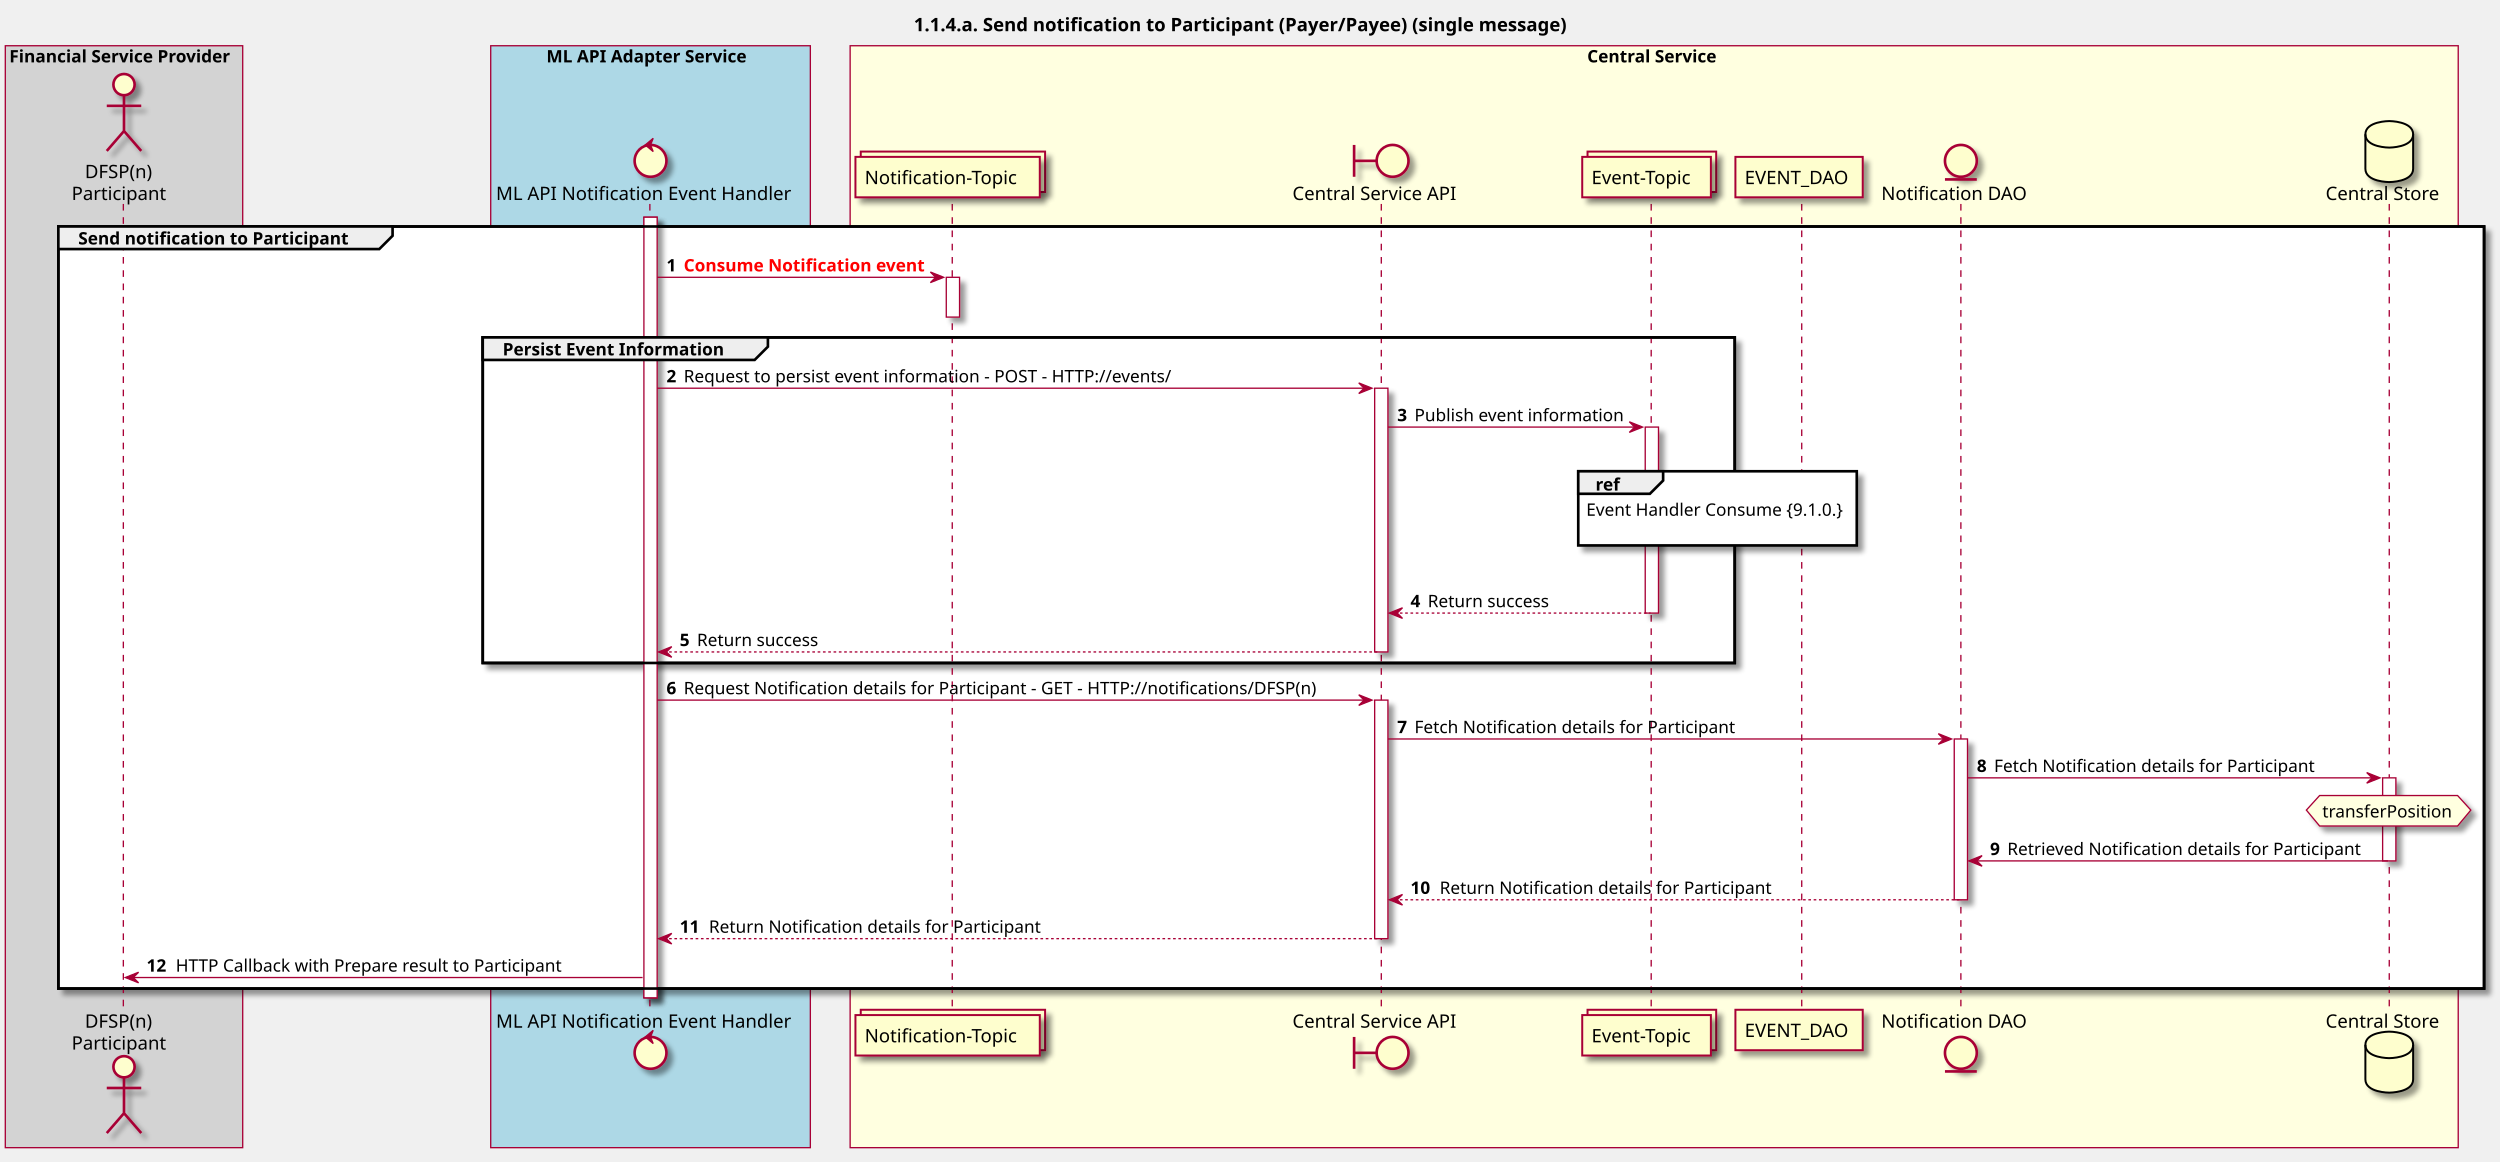
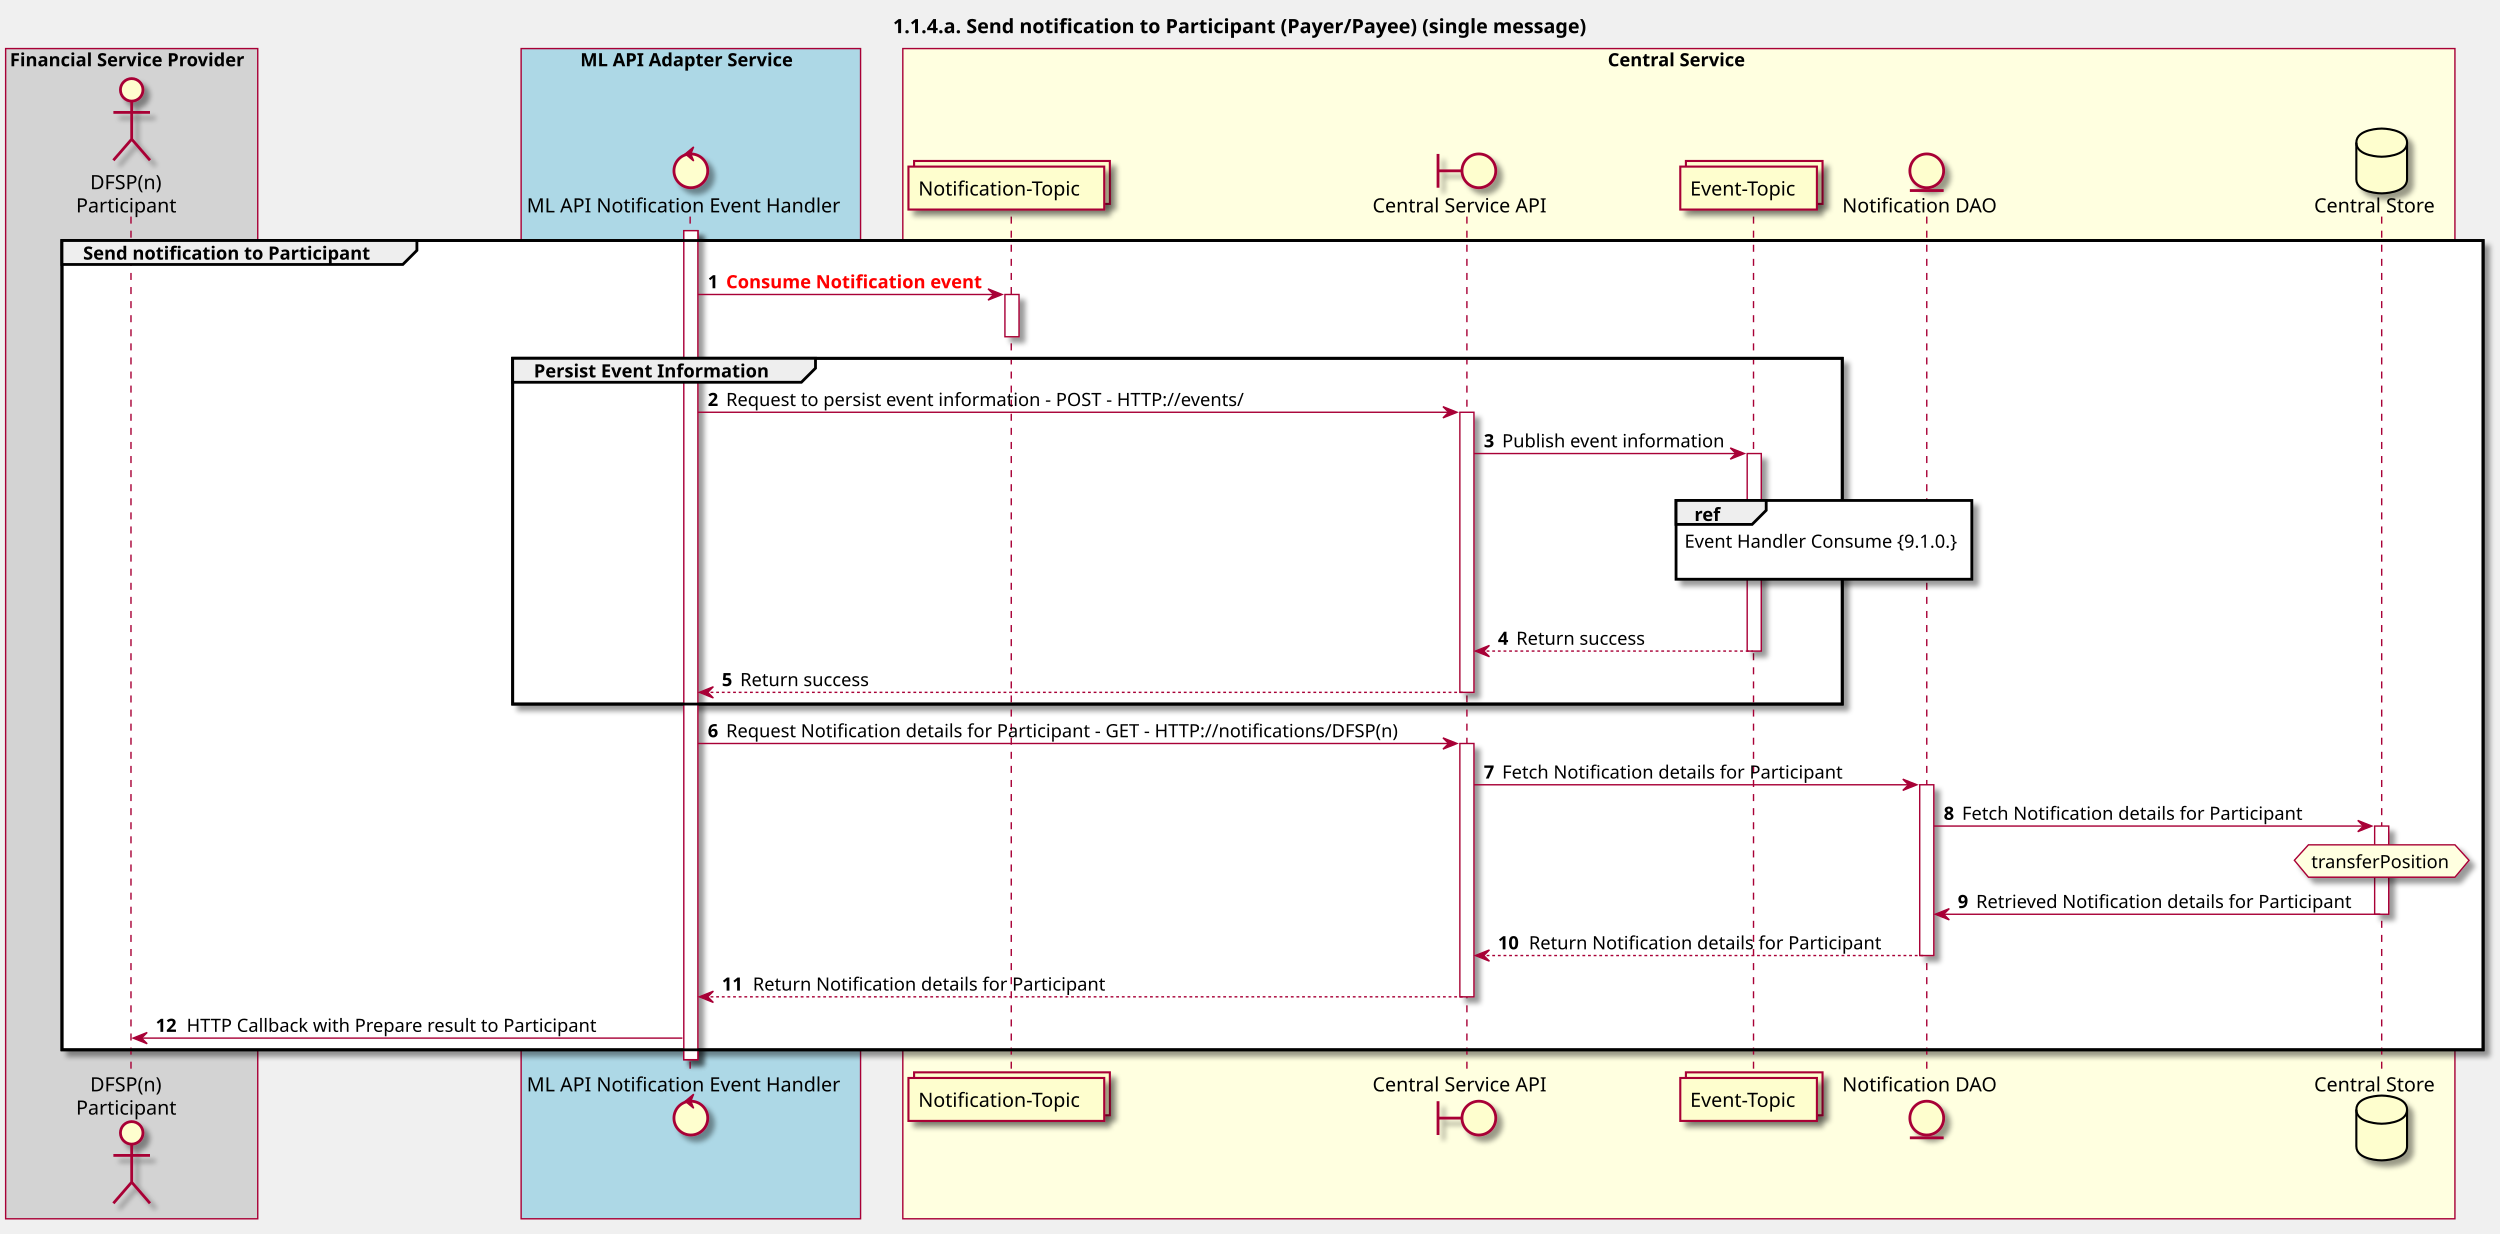
- <svg xmlns="http://www.w3.org/2000/svg" contentScriptType="application/ecmascript" contentStyleType="text/css" height="876px" preserveAspectRatio="none" style="width:1885px;height:876px;" version="1.1" viewBox="0 0 1885 876" width="1885px" zoomAndPan="magnify">
+ <svg xmlns="http://www.w3.org/2000/svg" contentScriptType="application/ecmascript" contentStyleType="text/css" height="876px" preserveAspectRatio="none" style="width:1775px;height:876px;" version="1.1" viewBox="0 0 1775 876" width="1775px" zoomAndPan="magnify">
  <defs>
-     <filter height="300%" id="fl3n89wa5j76g" width="300%" x="-1" y="-1">
+     <filter height="300%" id="f1a2b28puh1se3" width="300%" x="-1" y="-1">
      <feGaussianBlur result="blurOut" stdDeviation="2.0" />
      <feColorMatrix in="blurOut" result="blurOut2" type="matrix" values="0 0 0 0 0 0 0 0 0 0 0 0 0 0 0 0 0 0 .4 0" />
      <feOffset dx="4.0" dy="4.0" in="blurOut2" result="blurOut3" />
      <feBlend in="SourceGraphic" in2="blurOut3" mode="normal" />
    </filter>
  </defs>
  <g>
-     <text fill="#000000" font-family="sans-serif" font-size="14" font-weight="bold" lengthAdjust="spacingAndGlyphs" textLength="508" x="689" y="23.535">1.1.4.a. Send notification to Participant (Payer/Payee) (single message)</text>
+     <text fill="#000000" font-family="sans-serif" font-size="14" font-weight="bold" lengthAdjust="spacingAndGlyphs" textLength="508" x="634" y="23.535">1.1.4.a. Send notification to Participant (Payer/Payee) (single message)</text>
    <rect fill="#D3D3D3" height="830.854" style="stroke: #A80036; stroke-width: 1.0;" width="179" x="4" y="34.488" />
    <text fill="#000000" font-family="sans-serif" font-size="13" font-weight="bold" lengthAdjust="spacingAndGlyphs" textLength="173" x="7" y="47.057">Financial Service Provider</text>
    <rect fill="#ADD8E6" height="830.854" style="stroke: #A80036; stroke-width: 1.0;" width="241" x="370" y="34.488" />
    <text fill="#000000" font-family="sans-serif" font-size="13" font-weight="bold" lengthAdjust="spacingAndGlyphs" textLength="157" x="412" y="47.057">ML API Adapter Service</text>
-     <rect fill="#FFFFE0" height="830.854" style="stroke: #A80036; stroke-width: 1.0;" width="1212.5" x="641" y="34.488" />
-     <text fill="#000000" font-family="sans-serif" font-size="13" font-weight="bold" lengthAdjust="spacingAndGlyphs" textLength="101" x="1196.75" y="47.057">Central Service</text>
-     <rect fill="#FFFFFF" filter="url(#fl3n89wa5j76g)" height="588.59" style="stroke: #A80036; stroke-width: 1.0;" width="10" x="485.5" y="163.775" />
-     <rect fill="#FFFFFF" filter="url(#fl3n89wa5j76g)" height="30" style="stroke: #A80036; stroke-width: 1.0;" width="10" x="713.5" y="209.086" />
-     <rect fill="#FFFFFF" filter="url(#fl3n89wa5j76g)" height="198.863" style="stroke: #A80036; stroke-width: 1.0;" width="10" x="1036.5" y="292.707" />
-     <rect fill="#FFFFFF" filter="url(#fl3n89wa5j76g)" height="179.863" style="stroke: #A80036; stroke-width: 1.0;" width="10" x="1036.5" y="527.881" />
-     <rect fill="#FFFFFF" filter="url(#fl3n89wa5j76g)" height="140.242" style="stroke: #A80036; stroke-width: 1.0;" width="10" x="1240.5" y="322.018" />
-     <rect fill="#FFFFFF" filter="url(#fl3n89wa5j76g)" height="121.242" style="stroke: #A80036; stroke-width: 1.0;" width="10" x="1473.5" y="557.191" />
-     <rect fill="#FFFFFF" filter="url(#fl3n89wa5j76g)" height="62.621" style="stroke: #A80036; stroke-width: 1.0;" width="10" x="1796.5" y="586.502" />
-     <rect fill="#FFFFFF" filter="url(#fl3n89wa5j76g)" height="574.59" style="stroke: #000000; stroke-width: 2.0;" width="1829" x="44" y="170.775" />
-     <rect fill="#FFFFFF" filter="url(#fl3n89wa5j76g)" height="245.484" style="stroke: #000000; stroke-width: 2.0;" width="944" x="364" y="254.397" />
+     <rect fill="#FFFFE0" height="830.854" style="stroke: #A80036; stroke-width: 1.0;" width="1102" x="641" y="34.488" />
+     <text fill="#000000" font-family="sans-serif" font-size="13" font-weight="bold" lengthAdjust="spacingAndGlyphs" textLength="101" x="1141.5" y="47.057">Central Service</text>
+     <rect fill="#FFFFFF" filter="url(#f1a2b28puh1se3)" height="588.59" style="stroke: #A80036; stroke-width: 1.0;" width="10" x="485.5" y="163.775" />
+     <rect fill="#FFFFFF" filter="url(#f1a2b28puh1se3)" height="30" style="stroke: #A80036; stroke-width: 1.0;" width="10" x="713.5" y="209.086" />
+     <rect fill="#FFFFFF" filter="url(#f1a2b28puh1se3)" height="198.863" style="stroke: #A80036; stroke-width: 1.0;" width="10" x="1036.5" y="292.707" />
+     <rect fill="#FFFFFF" filter="url(#f1a2b28puh1se3)" height="179.863" style="stroke: #A80036; stroke-width: 1.0;" width="10" x="1036.5" y="527.881" />
+     <rect fill="#FFFFFF" filter="url(#f1a2b28puh1se3)" height="140.242" style="stroke: #A80036; stroke-width: 1.0;" width="10" x="1240.5" y="322.018" />
+     <rect fill="#FFFFFF" filter="url(#f1a2b28puh1se3)" height="121.242" style="stroke: #A80036; stroke-width: 1.0;" width="10" x="1363" y="557.191" />
+     <rect fill="#FFFFFF" filter="url(#f1a2b28puh1se3)" height="62.621" style="stroke: #A80036; stroke-width: 1.0;" width="10" x="1686" y="586.502" />
+     <rect fill="#FFFFFF" filter="url(#f1a2b28puh1se3)" height="574.59" style="stroke: #000000; stroke-width: 2.0;" width="1719" x="44" y="170.775" />
+     <rect fill="#FFFFFF" filter="url(#f1a2b28puh1se3)" height="245.484" style="stroke: #000000; stroke-width: 2.0;" width="944" x="364" y="254.397" />
    <line style="stroke: #A80036; stroke-width: 1.0; stroke-dasharray: 5.0,5.0;" x1="93" x2="93" y1="153.775" y2="762.365" />
    <line style="stroke: #A80036; stroke-width: 1.0; stroke-dasharray: 5.0,5.0;" x1="490" x2="490" y1="153.775" y2="762.365" />
    <line style="stroke: #A80036; stroke-width: 1.0; stroke-dasharray: 5.0,5.0;" x1="718" x2="718" y1="153.775" y2="762.365" />
    <line style="stroke: #A80036; stroke-width: 1.0; stroke-dasharray: 5.0,5.0;" x1="1041.5" x2="1041.5" y1="153.775" y2="762.365" />
    <line style="stroke: #A80036; stroke-width: 1.0; stroke-dasharray: 5.0,5.0;" x1="1245" x2="1245" y1="153.775" y2="762.365" />
-     <line style="stroke: #A80036; stroke-width: 1.0; stroke-dasharray: 5.0,5.0;" x1="1358.5" x2="1358.5" y1="153.775" y2="762.365" />
-     <line style="stroke: #A80036; stroke-width: 1.0; stroke-dasharray: 5.0,5.0;" x1="1478.5" x2="1478.5" y1="153.775" y2="762.365" />
-     <line style="stroke: #A80036; stroke-width: 1.0; stroke-dasharray: 5.0,5.0;" x1="1801.5" x2="1801.5" y1="153.775" y2="762.365" />
+     <line style="stroke: #A80036; stroke-width: 1.0; stroke-dasharray: 5.0,5.0;" x1="1368" x2="1368" y1="153.775" y2="762.365" />
+     <line style="stroke: #A80036; stroke-width: 1.0; stroke-dasharray: 5.0,5.0;" x1="1691" x2="1691" y1="153.775" y2="762.365" />
    <text fill="#000000" font-family="sans-serif" font-size="14" lengthAdjust="spacingAndGlyphs" textLength="53" x="64" y="134.334">DFSP(n)</text>
    <text fill="#000000" font-family="sans-serif" font-size="14" lengthAdjust="spacingAndGlyphs" textLength="73" x="54" y="150.822">Participant</text>
-     <ellipse cx="93.5" cy="63.799" fill="#FEFECE" filter="url(#fl3n89wa5j76g)" rx="8" ry="8" style="stroke: #A80036; stroke-width: 2.0;" />
-     <path d="M93.5,71.799 L93.5,98.799 M80.5,79.799 L106.5,79.799 M93.5,98.799 L80.5,113.799 M93.5,98.799 L106.5,113.799 " fill="#FEFECE" filter="url(#fl3n89wa5j76g)" style="stroke: #A80036; stroke-width: 2.0;" />
+     <ellipse cx="93.5" cy="63.799" fill="#FEFECE" filter="url(#f1a2b28puh1se3)" rx="8" ry="8" style="stroke: #A80036; stroke-width: 2.0;" />
+     <path d="M93.5,71.799 L93.5,98.799 M80.5,79.799 L106.5,79.799 M93.5,98.799 L80.5,113.799 M93.5,98.799 L106.5,113.799 " fill="#FEFECE" filter="url(#f1a2b28puh1se3)" style="stroke: #A80036; stroke-width: 2.0;" />
    <text fill="#000000" font-family="sans-serif" font-size="14" lengthAdjust="spacingAndGlyphs" textLength="53" x="64" y="774.9">DFSP(n)</text>
    <text fill="#000000" font-family="sans-serif" font-size="14" lengthAdjust="spacingAndGlyphs" textLength="73" x="54" y="791.389">Participant</text>
-     <ellipse cx="93.5" cy="804.342" fill="#FEFECE" filter="url(#fl3n89wa5j76g)" rx="8" ry="8" style="stroke: #A80036; stroke-width: 2.0;" />
-     <path d="M93.5,812.342 L93.5,839.342 M80.5,820.342 L106.5,820.342 M93.5,839.342 L80.5,854.342 M93.5,839.342 L106.5,854.342 " fill="#FEFECE" filter="url(#fl3n89wa5j76g)" style="stroke: #A80036; stroke-width: 2.0;" />
+     <ellipse cx="93.5" cy="804.342" fill="#FEFECE" filter="url(#f1a2b28puh1se3)" rx="8" ry="8" style="stroke: #A80036; stroke-width: 2.0;" />
+     <path d="M93.5,812.342 L93.5,839.342 M80.5,820.342 L106.5,820.342 M93.5,839.342 L80.5,854.342 M93.5,839.342 L106.5,854.342 " fill="#FEFECE" filter="url(#f1a2b28puh1se3)" style="stroke: #A80036; stroke-width: 2.0;" />
    <text fill="#000000" font-family="sans-serif" font-size="14" lengthAdjust="spacingAndGlyphs" textLength="227" x="374" y="150.822">ML API Notification Event Handler</text>
-     <ellipse cx="490.5" cy="121.287" fill="#FEFECE" filter="url(#fl3n89wa5j76g)" rx="12" ry="12" style="stroke: #A80036; stroke-width: 2.0;" />
+     <ellipse cx="490.5" cy="121.287" fill="#FEFECE" filter="url(#f1a2b28puh1se3)" rx="12" ry="12" style="stroke: #A80036; stroke-width: 2.0;" />
    <polygon fill="#A80036" points="486.5,109.287,492.5,104.287,490.5,109.287,492.5,114.287,486.5,109.287" style="stroke: #A80036; stroke-width: 1.0;" />
    <text fill="#000000" font-family="sans-serif" font-size="14" lengthAdjust="spacingAndGlyphs" textLength="227" x="374" y="774.9">ML API Notification Event Handler</text>
-     <ellipse cx="490.5" cy="793.854" fill="#FEFECE" filter="url(#fl3n89wa5j76g)" rx="12" ry="12" style="stroke: #A80036; stroke-width: 2.0;" />
+     <ellipse cx="490.5" cy="793.854" fill="#FEFECE" filter="url(#f1a2b28puh1se3)" rx="12" ry="12" style="stroke: #A80036; stroke-width: 2.0;" />
    <polygon fill="#A80036" points="486.5,781.854,492.5,776.854,490.5,781.854,492.5,786.854,486.5,781.854" style="stroke: #A80036; stroke-width: 1.0;" />
-     <rect fill="#FEFECE" filter="url(#fl3n89wa5j76g)" height="30.488" style="stroke: #A80036; stroke-width: 1.5;" width="139" x="649" y="114.287" />
-     <rect fill="#FEFECE" filter="url(#fl3n89wa5j76g)" height="30.488" style="stroke: #A80036; stroke-width: 1.5;" width="139" x="645" y="118.287" />
+     <rect fill="#FEFECE" filter="url(#f1a2b28puh1se3)" height="30.488" style="stroke: #A80036; stroke-width: 1.5;" width="139" x="649" y="114.287" />
+     <rect fill="#FEFECE" filter="url(#f1a2b28puh1se3)" height="30.488" style="stroke: #A80036; stroke-width: 1.5;" width="139" x="645" y="118.287" />
    <text fill="#000000" font-family="sans-serif" font-size="14" lengthAdjust="spacingAndGlyphs" textLength="125" x="652" y="138.822">Notification-Topic</text>
-     <rect fill="#FEFECE" filter="url(#fl3n89wa5j76g)" height="30.488" style="stroke: #A80036; stroke-width: 1.5;" width="139" x="649" y="761.365" />
-     <rect fill="#FEFECE" filter="url(#fl3n89wa5j76g)" height="30.488" style="stroke: #A80036; stroke-width: 1.5;" width="139" x="645" y="765.365" />
+     <rect fill="#FEFECE" filter="url(#f1a2b28puh1se3)" height="30.488" style="stroke: #A80036; stroke-width: 1.5;" width="139" x="649" y="761.365" />
+     <rect fill="#FEFECE" filter="url(#f1a2b28puh1se3)" height="30.488" style="stroke: #A80036; stroke-width: 1.5;" width="139" x="645" y="765.365" />
    <text fill="#000000" font-family="sans-serif" font-size="14" lengthAdjust="spacingAndGlyphs" textLength="125" x="652" y="785.9">Notification-Topic</text>
    <text fill="#000000" font-family="sans-serif" font-size="14" lengthAdjust="spacingAndGlyphs" textLength="128" x="974.5" y="150.822">Central Service API</text>
-     <path d="M1021,109.287 L1021,133.287 M1021,121.287 L1038,121.287 " fill="#FEFECE" filter="url(#fl3n89wa5j76g)" style="stroke: #A80036; stroke-width: 2.0;" />
-     <ellipse cx="1050" cy="121.287" fill="#FEFECE" filter="url(#fl3n89wa5j76g)" rx="12" ry="12" style="stroke: #A80036; stroke-width: 2.0;" />
+     <path d="M1021,109.287 L1021,133.287 M1021,121.287 L1038,121.287 " fill="#FEFECE" filter="url(#f1a2b28puh1se3)" style="stroke: #A80036; stroke-width: 2.0;" />
+     <ellipse cx="1050" cy="121.287" fill="#FEFECE" filter="url(#f1a2b28puh1se3)" rx="12" ry="12" style="stroke: #A80036; stroke-width: 2.0;" />
    <text fill="#000000" font-family="sans-serif" font-size="14" lengthAdjust="spacingAndGlyphs" textLength="128" x="974.5" y="774.9">Central Service API</text>
-     <path d="M1021,781.854 L1021,805.854 M1021,793.854 L1038,793.854 " fill="#FEFECE" filter="url(#fl3n89wa5j76g)" style="stroke: #A80036; stroke-width: 2.0;" />
-     <ellipse cx="1050" cy="793.854" fill="#FEFECE" filter="url(#fl3n89wa5j76g)" rx="12" ry="12" style="stroke: #A80036; stroke-width: 2.0;" />
-     <rect fill="#FEFECE" filter="url(#fl3n89wa5j76g)" height="30.488" style="stroke: #A80036; stroke-width: 1.5;" width="97" x="1197" y="114.287" />
-     <rect fill="#FEFECE" filter="url(#fl3n89wa5j76g)" height="30.488" style="stroke: #A80036; stroke-width: 1.5;" width="97" x="1193" y="118.287" />
+     <path d="M1021,781.854 L1021,805.854 M1021,793.854 L1038,793.854 " fill="#FEFECE" filter="url(#f1a2b28puh1se3)" style="stroke: #A80036; stroke-width: 2.0;" />
+     <ellipse cx="1050" cy="793.854" fill="#FEFECE" filter="url(#f1a2b28puh1se3)" rx="12" ry="12" style="stroke: #A80036; stroke-width: 2.0;" />
+     <rect fill="#FEFECE" filter="url(#f1a2b28puh1se3)" height="30.488" style="stroke: #A80036; stroke-width: 1.5;" width="97" x="1197" y="114.287" />
+     <rect fill="#FEFECE" filter="url(#f1a2b28puh1se3)" height="30.488" style="stroke: #A80036; stroke-width: 1.5;" width="97" x="1193" y="118.287" />
    <text fill="#000000" font-family="sans-serif" font-size="14" lengthAdjust="spacingAndGlyphs" textLength="83" x="1200" y="138.822">Event-Topic</text>
-     <rect fill="#FEFECE" filter="url(#fl3n89wa5j76g)" height="30.488" style="stroke: #A80036; stroke-width: 1.5;" width="97" x="1197" y="761.365" />
-     <rect fill="#FEFECE" filter="url(#fl3n89wa5j76g)" height="30.488" style="stroke: #A80036; stroke-width: 1.5;" width="97" x="1193" y="765.365" />
+     <rect fill="#FEFECE" filter="url(#f1a2b28puh1se3)" height="30.488" style="stroke: #A80036; stroke-width: 1.5;" width="97" x="1197" y="761.365" />
+     <rect fill="#FEFECE" filter="url(#f1a2b28puh1se3)" height="30.488" style="stroke: #A80036; stroke-width: 1.5;" width="97" x="1193" y="765.365" />
    <text fill="#000000" font-family="sans-serif" font-size="14" lengthAdjust="spacingAndGlyphs" textLength="83" x="1200" y="785.9">Event-Topic</text>
-     <rect fill="#FEFECE" filter="url(#fl3n89wa5j76g)" height="30.488" style="stroke: #A80036; stroke-width: 1.5;" width="96" x="1308.5" y="118.287" />
-     <text fill="#000000" font-family="sans-serif" font-size="14" lengthAdjust="spacingAndGlyphs" textLength="82" x="1315.5" y="138.822">EVENT_DAO</text>
-     <rect fill="#FEFECE" filter="url(#fl3n89wa5j76g)" height="30.488" style="stroke: #A80036; stroke-width: 1.5;" width="96" x="1308.5" y="761.365" />
-     <text fill="#000000" font-family="sans-serif" font-size="14" lengthAdjust="spacingAndGlyphs" textLength="82" x="1315.5" y="781.9">EVENT_DAO</text>
-     <text fill="#000000" font-family="sans-serif" font-size="14" lengthAdjust="spacingAndGlyphs" textLength="114" x="1418.5" y="150.822">Notification DAO</text>
-     <ellipse cx="1478.5" cy="121.287" fill="#FEFECE" filter="url(#fl3n89wa5j76g)" rx="12" ry="12" style="stroke: #A80036; stroke-width: 2.0;" />
-     <line style="stroke: #A80036; stroke-width: 2.0;" x1="1466.5" x2="1490.5" y1="135.287" y2="135.287" />
-     <text fill="#000000" font-family="sans-serif" font-size="14" lengthAdjust="spacingAndGlyphs" textLength="114" x="1418.5" y="774.9">Notification DAO</text>
-     <ellipse cx="1478.5" cy="793.854" fill="#FEFECE" filter="url(#fl3n89wa5j76g)" rx="12" ry="12" style="stroke: #A80036; stroke-width: 2.0;" />
-     <line style="stroke: #A80036; stroke-width: 2.0;" x1="1466.5" x2="1490.5" y1="807.854" y2="807.854" />
-     <text fill="#000000" font-family="sans-serif" font-size="14" lengthAdjust="spacingAndGlyphs" textLength="90" x="1753.5" y="150.822">Central Store</text>
-     <path d="M1783.5,101.287 C1783.5,91.287 1801.5,91.287 1801.5,91.287 C1801.5,91.287 1819.5,91.287 1819.5,101.287 L1819.5,127.287 C1819.5,137.287 1801.5,137.287 1801.5,137.287 C1801.5,137.287 1783.5,137.287 1783.5,127.287 L1783.5,101.287 " fill="#FEFECE" filter="url(#fl3n89wa5j76g)" style="stroke: #000000; stroke-width: 1.5;" />
-     <path d="M1783.5,101.287 C1783.5,111.287 1801.5,111.287 1801.5,111.287 C1801.5,111.287 1819.5,111.287 1819.5,101.287 " fill="none" style="stroke: #000000; stroke-width: 1.5;" />
-     <text fill="#000000" font-family="sans-serif" font-size="14" lengthAdjust="spacingAndGlyphs" textLength="90" x="1753.5" y="774.9">Central Store</text>
-     <path d="M1783.5,787.854 C1783.5,777.854 1801.5,777.854 1801.5,777.854 C1801.5,777.854 1819.5,777.854 1819.5,787.854 L1819.5,813.854 C1819.5,823.854 1801.5,823.854 1801.5,823.854 C1801.5,823.854 1783.5,823.854 1783.5,813.854 L1783.5,787.854 " fill="#FEFECE" filter="url(#fl3n89wa5j76g)" style="stroke: #000000; stroke-width: 1.5;" />
-     <path d="M1783.5,787.854 C1783.5,797.854 1801.5,797.854 1801.5,797.854 C1801.5,797.854 1819.5,797.854 1819.5,787.854 " fill="none" style="stroke: #000000; stroke-width: 1.5;" />
-     <rect fill="#FFFFFF" filter="url(#fl3n89wa5j76g)" height="588.59" style="stroke: #A80036; stroke-width: 1.0;" width="10" x="485.5" y="163.775" />
-     <rect fill="#FFFFFF" filter="url(#fl3n89wa5j76g)" height="30" style="stroke: #A80036; stroke-width: 1.0;" width="10" x="713.5" y="209.086" />
-     <rect fill="#FFFFFF" filter="url(#fl3n89wa5j76g)" height="198.863" style="stroke: #A80036; stroke-width: 1.0;" width="10" x="1036.5" y="292.707" />
-     <rect fill="#FFFFFF" filter="url(#fl3n89wa5j76g)" height="179.863" style="stroke: #A80036; stroke-width: 1.0;" width="10" x="1036.5" y="527.881" />
-     <rect fill="#FFFFFF" filter="url(#fl3n89wa5j76g)" height="140.242" style="stroke: #A80036; stroke-width: 1.0;" width="10" x="1240.5" y="322.018" />
-     <rect fill="#FFFFFF" filter="url(#fl3n89wa5j76g)" height="121.242" style="stroke: #A80036; stroke-width: 1.0;" width="10" x="1473.5" y="557.191" />
-     <rect fill="#FFFFFF" filter="url(#fl3n89wa5j76g)" height="62.621" style="stroke: #A80036; stroke-width: 1.0;" width="10" x="1796.5" y="586.502" />
-     <rect fill="none" height="574.59" style="stroke: #000000; stroke-width: 2.0;" width="1829" x="44" y="170.775" />
+     <text fill="#000000" font-family="sans-serif" font-size="14" lengthAdjust="spacingAndGlyphs" textLength="114" x="1308" y="150.822">Notification DAO</text>
+     <ellipse cx="1368" cy="121.287" fill="#FEFECE" filter="url(#f1a2b28puh1se3)" rx="12" ry="12" style="stroke: #A80036; stroke-width: 2.0;" />
+     <line style="stroke: #A80036; stroke-width: 2.0;" x1="1356" x2="1380" y1="135.287" y2="135.287" />
+     <text fill="#000000" font-family="sans-serif" font-size="14" lengthAdjust="spacingAndGlyphs" textLength="114" x="1308" y="774.9">Notification DAO</text>
+     <ellipse cx="1368" cy="793.854" fill="#FEFECE" filter="url(#f1a2b28puh1se3)" rx="12" ry="12" style="stroke: #A80036; stroke-width: 2.0;" />
+     <line style="stroke: #A80036; stroke-width: 2.0;" x1="1356" x2="1380" y1="807.854" y2="807.854" />
+     <text fill="#000000" font-family="sans-serif" font-size="14" lengthAdjust="spacingAndGlyphs" textLength="90" x="1643" y="150.822">Central Store</text>
+     <path d="M1673,101.287 C1673,91.287 1691,91.287 1691,91.287 C1691,91.287 1709,91.287 1709,101.287 L1709,127.287 C1709,137.287 1691,137.287 1691,137.287 C1691,137.287 1673,137.287 1673,127.287 L1673,101.287 " fill="#FEFECE" filter="url(#f1a2b28puh1se3)" style="stroke: #000000; stroke-width: 1.5;" />
+     <path d="M1673,101.287 C1673,111.287 1691,111.287 1691,111.287 C1691,111.287 1709,111.287 1709,101.287 " fill="none" style="stroke: #000000; stroke-width: 1.5;" />
+     <text fill="#000000" font-family="sans-serif" font-size="14" lengthAdjust="spacingAndGlyphs" textLength="90" x="1643" y="774.9">Central Store</text>
+     <path d="M1673,787.854 C1673,777.854 1691,777.854 1691,777.854 C1691,777.854 1709,777.854 1709,787.854 L1709,813.854 C1709,823.854 1691,823.854 1691,823.854 C1691,823.854 1673,823.854 1673,813.854 L1673,787.854 " fill="#FEFECE" filter="url(#f1a2b28puh1se3)" style="stroke: #000000; stroke-width: 1.5;" />
+     <path d="M1673,787.854 C1673,797.854 1691,797.854 1691,797.854 C1691,797.854 1709,797.854 1709,787.854 " fill="none" style="stroke: #000000; stroke-width: 1.5;" />
+     <rect fill="#FFFFFF" filter="url(#f1a2b28puh1se3)" height="588.59" style="stroke: #A80036; stroke-width: 1.0;" width="10" x="485.5" y="163.775" />
+     <rect fill="#FFFFFF" filter="url(#f1a2b28puh1se3)" height="30" style="stroke: #A80036; stroke-width: 1.0;" width="10" x="713.5" y="209.086" />
+     <rect fill="#FFFFFF" filter="url(#f1a2b28puh1se3)" height="198.863" style="stroke: #A80036; stroke-width: 1.0;" width="10" x="1036.5" y="292.707" />
+     <rect fill="#FFFFFF" filter="url(#f1a2b28puh1se3)" height="179.863" style="stroke: #A80036; stroke-width: 1.0;" width="10" x="1036.5" y="527.881" />
+     <rect fill="#FFFFFF" filter="url(#f1a2b28puh1se3)" height="140.242" style="stroke: #A80036; stroke-width: 1.0;" width="10" x="1240.5" y="322.018" />
+     <rect fill="#FFFFFF" filter="url(#f1a2b28puh1se3)" height="121.242" style="stroke: #A80036; stroke-width: 1.0;" width="10" x="1363" y="557.191" />
+     <rect fill="#FFFFFF" filter="url(#f1a2b28puh1se3)" height="62.621" style="stroke: #A80036; stroke-width: 1.0;" width="10" x="1686" y="586.502" />
+     <rect fill="none" height="574.59" style="stroke: #000000; stroke-width: 2.0;" width="1719" x="44" y="170.775" />
    <polygon fill="#EEEEEE" points="44,170.775,296,170.775,296,177.775,286,187.775,44,187.775,44,170.775" style="stroke: #000000; stroke-width: 2.0;" />
    <text fill="#000000" font-family="sans-serif" font-size="13" font-weight="bold" lengthAdjust="spacingAndGlyphs" textLength="207" x="59" y="184.344">Send notification to Participant</text>
    <polygon fill="#A80036" points="701.5,205.086,711.5,209.086,701.5,213.086,705.5,209.086" style="stroke: #A80036; stroke-width: 1.0;" />
    <line style="stroke: #A80036; stroke-width: 1.0;" x1="495.5" x2="707.5" y1="209.086" y2="209.086" />
    <text fill="#000000" font-family="sans-serif" font-size="13" font-weight="bold" lengthAdjust="spacingAndGlyphs" textLength="9" x="502.5" y="204.654">1</text>
    <text fill="#FF0000" font-family="sans-serif" font-size="13" font-weight="bold" lengthAdjust="spacingAndGlyphs" textLength="186" x="515.5" y="204.654">Consume Notification event</text>
    <rect fill="none" height="245.484" style="stroke: #000000; stroke-width: 2.0;" width="944" x="364" y="254.397" />
    <polygon fill="#EEEEEE" points="364,254.397,579,254.397,579,261.397,569,271.397,364,271.397,364,254.397" style="stroke: #000000; stroke-width: 2.0;" />
    <text fill="#000000" font-family="sans-serif" font-size="13" font-weight="bold" lengthAdjust="spacingAndGlyphs" textLength="170" x="379" y="267.965">Persist Event Information</text>
    <polygon fill="#A80036" points="1024.5,288.707,1034.5,292.707,1024.5,296.707,1028.5,292.707" style="stroke: #A80036; stroke-width: 1.0;" />
    <line style="stroke: #A80036; stroke-width: 1.0;" x1="495.5" x2="1030.5" y1="292.707" y2="292.707" />
    <text fill="#000000" font-family="sans-serif" font-size="13" font-weight="bold" lengthAdjust="spacingAndGlyphs" textLength="9" x="502.5" y="288.275">2</text>
    <text fill="#000000" font-family="sans-serif" font-size="13" lengthAdjust="spacingAndGlyphs" textLength="393" x="515.5" y="288.275">Request to persist event information - POST - HTTP://events/</text>
    <polygon fill="#A80036" points="1228.5,318.018,1238.5,322.018,1228.5,326.018,1232.5,322.018" style="stroke: #A80036; stroke-width: 1.0;" />
    <line style="stroke: #A80036; stroke-width: 1.0;" x1="1046.5" x2="1234.5" y1="322.018" y2="322.018" />
    <text fill="#000000" font-family="sans-serif" font-size="13" font-weight="bold" lengthAdjust="spacingAndGlyphs" textLength="9" x="1053.5" y="317.586">3</text>
    <text fill="#000000" font-family="sans-serif" font-size="13" lengthAdjust="spacingAndGlyphs" textLength="162" x="1066.5" y="317.586">Publish event information</text>
-     <rect fill="#FFFFFF" filter="url(#fl3n89wa5j76g)" height="55.932" style="stroke: #000000; stroke-width: 2.0;" width="210" x="1190" y="355.328" />
+     <rect fill="#FFFFFF" filter="url(#f1a2b28puh1se3)" height="55.932" style="stroke: #000000; stroke-width: 2.0;" width="210" x="1190" y="355.328" />
    <polygon fill="#EEEEEE" points="1190,355.328,1254,355.328,1254,362.328,1244,372.328,1190,372.328,1190,355.328" style="stroke: #000000; stroke-width: 2.0;" />
    <text fill="#000000" font-family="sans-serif" font-size="13" font-weight="bold" lengthAdjust="spacingAndGlyphs" textLength="19" x="1203" y="369.897">ref</text>
    <text fill="#000000" font-family="sans-serif" font-size="13" lengthAdjust="spacingAndGlyphs" textLength="198" x="1196" y="388.897">Event Handler Consume {9.1.0.}</text>
    <text fill="#000000" font-family="sans-serif" font-size="13" lengthAdjust="spacingAndGlyphs" textLength="0" x="1200" y="404.207" />
    <polygon fill="#A80036" points="1057.5,458.26,1047.5,462.26,1057.5,466.26,1053.5,462.26" style="stroke: #A80036; stroke-width: 1.0;" />
    <line style="stroke: #A80036; stroke-width: 1.0; stroke-dasharray: 2.0,2.0;" x1="1051.5" x2="1244.5" y1="462.26" y2="462.26" />
    <text fill="#000000" font-family="sans-serif" font-size="13" font-weight="bold" lengthAdjust="spacingAndGlyphs" textLength="9" x="1063.5" y="457.828">4</text>
    <text fill="#000000" font-family="sans-serif" font-size="13" lengthAdjust="spacingAndGlyphs" textLength="95" x="1076.5" y="457.828">Return success</text>
    <polygon fill="#A80036" points="506.5,487.57,496.5,491.57,506.5,495.57,502.5,491.57" style="stroke: #A80036; stroke-width: 1.0;" />
    <line style="stroke: #A80036; stroke-width: 1.0; stroke-dasharray: 2.0,2.0;" x1="500.5" x2="1040.5" y1="491.57" y2="491.57" />
    <text fill="#000000" font-family="sans-serif" font-size="13" font-weight="bold" lengthAdjust="spacingAndGlyphs" textLength="9" x="512.5" y="487.139">5</text>
    <text fill="#000000" font-family="sans-serif" font-size="13" lengthAdjust="spacingAndGlyphs" textLength="95" x="525.5" y="487.139">Return success</text>
    <polygon fill="#A80036" points="1024.5,523.881,1034.5,527.881,1024.5,531.881,1028.5,527.881" style="stroke: #A80036; stroke-width: 1.0;" />
    <line style="stroke: #A80036; stroke-width: 1.0;" x1="495.5" x2="1030.5" y1="527.881" y2="527.881" />
    <text fill="#000000" font-family="sans-serif" font-size="13" font-weight="bold" lengthAdjust="spacingAndGlyphs" textLength="9" x="502.5" y="523.449">6</text>
    <text fill="#000000" font-family="sans-serif" font-size="13" lengthAdjust="spacingAndGlyphs" textLength="509" x="515.5" y="523.449">Request Notification details for Participant - GET - HTTP://notifications/DFSP(n)</text>
-     <polygon fill="#A80036" points="1461.5,553.191,1471.5,557.191,1461.5,561.191,1465.5,557.191" style="stroke: #A80036; stroke-width: 1.0;" />
-     <line style="stroke: #A80036; stroke-width: 1.0;" x1="1046.5" x2="1467.5" y1="557.191" y2="557.191" />
+     <polygon fill="#A80036" points="1351,553.191,1361,557.191,1351,561.191,1355,557.191" style="stroke: #A80036; stroke-width: 1.0;" />
+     <line style="stroke: #A80036; stroke-width: 1.0;" x1="1046.5" x2="1357" y1="557.191" y2="557.191" />
    <text fill="#000000" font-family="sans-serif" font-size="13" font-weight="bold" lengthAdjust="spacingAndGlyphs" textLength="9" x="1053.5" y="552.76">7</text>
    <text fill="#000000" font-family="sans-serif" font-size="13" lengthAdjust="spacingAndGlyphs" textLength="252" x="1066.5" y="552.76">Fetch Notification details for Participant</text>
-     <polygon fill="#A80036" points="1784.5,582.502,1794.5,586.502,1784.5,590.502,1788.5,586.502" style="stroke: #A80036; stroke-width: 1.0;" />
-     <line style="stroke: #A80036; stroke-width: 1.0;" x1="1483.5" x2="1790.5" y1="586.502" y2="586.502" />
-     <text fill="#000000" font-family="sans-serif" font-size="13" font-weight="bold" lengthAdjust="spacingAndGlyphs" textLength="9" x="1490.5" y="582.07">8</text>
-     <text fill="#000000" font-family="sans-serif" font-size="13" lengthAdjust="spacingAndGlyphs" textLength="252" x="1503.5" y="582.07">Fetch Notification details for Participant</text>
-     <polygon fill="#FFFFE0" filter="url(#fl3n89wa5j76g)" points="1749,599.812,1853,599.812,1863,610.812,1853,622.812,1749,622.812,1739,610.812,1749,599.812" style="stroke: #A80036; stroke-width: 1.0;" />
-     <text fill="#000000" font-family="sans-serif" font-size="13" lengthAdjust="spacingAndGlyphs" textLength="100" x="1751" y="616.381">transferPosition</text>
-     <polygon fill="#A80036" points="1494.5,645.123,1484.5,649.123,1494.5,653.123,1490.5,649.123" style="stroke: #A80036; stroke-width: 1.0;" />
-     <line style="stroke: #A80036; stroke-width: 1.0;" x1="1488.5" x2="1800.5" y1="649.123" y2="649.123" />
-     <text fill="#000000" font-family="sans-serif" font-size="13" font-weight="bold" lengthAdjust="spacingAndGlyphs" textLength="9" x="1500.5" y="644.691">9</text>
-     <text fill="#000000" font-family="sans-serif" font-size="13" lengthAdjust="spacingAndGlyphs" textLength="276" x="1513.5" y="644.691">Retrieved Notification details for Participant</text>
+     <polygon fill="#A80036" points="1674,582.502,1684,586.502,1674,590.502,1678,586.502" style="stroke: #A80036; stroke-width: 1.0;" />
+     <line style="stroke: #A80036; stroke-width: 1.0;" x1="1373" x2="1680" y1="586.502" y2="586.502" />
+     <text fill="#000000" font-family="sans-serif" font-size="13" font-weight="bold" lengthAdjust="spacingAndGlyphs" textLength="9" x="1380" y="582.07">8</text>
+     <text fill="#000000" font-family="sans-serif" font-size="13" lengthAdjust="spacingAndGlyphs" textLength="252" x="1393" y="582.07">Fetch Notification details for Participant</text>
+     <polygon fill="#FFFFE0" filter="url(#f1a2b28puh1se3)" points="1639,599.812,1743,599.812,1753,610.812,1743,622.812,1639,622.812,1629,610.812,1639,599.812" style="stroke: #A80036; stroke-width: 1.0;" />
+     <text fill="#000000" font-family="sans-serif" font-size="13" lengthAdjust="spacingAndGlyphs" textLength="100" x="1641" y="616.381">transferPosition</text>
+     <polygon fill="#A80036" points="1384,645.123,1374,649.123,1384,653.123,1380,649.123" style="stroke: #A80036; stroke-width: 1.0;" />
+     <line style="stroke: #A80036; stroke-width: 1.0;" x1="1378" x2="1690" y1="649.123" y2="649.123" />
+     <text fill="#000000" font-family="sans-serif" font-size="13" font-weight="bold" lengthAdjust="spacingAndGlyphs" textLength="9" x="1390" y="644.691">9</text>
+     <text fill="#000000" font-family="sans-serif" font-size="13" lengthAdjust="spacingAndGlyphs" textLength="276" x="1403" y="644.691">Retrieved Notification details for Participant</text>
    <polygon fill="#A80036" points="1057.5,674.434,1047.5,678.434,1057.5,682.434,1053.5,678.434" style="stroke: #A80036; stroke-width: 1.0;" />
-     <line style="stroke: #A80036; stroke-width: 1.0; stroke-dasharray: 2.0,2.0;" x1="1051.5" x2="1477.5" y1="678.434" y2="678.434" />
+     <line style="stroke: #A80036; stroke-width: 1.0; stroke-dasharray: 2.0,2.0;" x1="1051.5" x2="1367" y1="678.434" y2="678.434" />
    <text fill="#000000" font-family="sans-serif" font-size="13" font-weight="bold" lengthAdjust="spacingAndGlyphs" textLength="18" x="1063.5" y="674.002">10</text>
    <text fill="#000000" font-family="sans-serif" font-size="13" lengthAdjust="spacingAndGlyphs" textLength="259" x="1085.5" y="674.002">Return Notification details for Participant</text>
    <polygon fill="#A80036" points="506.5,703.744,496.5,707.744,506.5,711.744,502.5,707.744" style="stroke: #A80036; stroke-width: 1.0;" />
    <line style="stroke: #A80036; stroke-width: 1.0; stroke-dasharray: 2.0,2.0;" x1="500.5" x2="1040.5" y1="707.744" y2="707.744" />
    <text fill="#000000" font-family="sans-serif" font-size="13" font-weight="bold" lengthAdjust="spacingAndGlyphs" textLength="18" x="512.5" y="703.312">11</text>
    <text fill="#000000" font-family="sans-serif" font-size="13" lengthAdjust="spacingAndGlyphs" textLength="259" x="534.5" y="703.312">Return Notification details for Participant</text>
    <polygon fill="#A80036" points="104.5,733.055,94.5,737.055,104.5,741.055,100.5,737.055" style="stroke: #A80036; stroke-width: 1.0;" />
    <line style="stroke: #A80036; stroke-width: 1.0;" x1="98.5" x2="484.5" y1="737.055" y2="737.055" />
    <text fill="#000000" font-family="sans-serif" font-size="13" font-weight="bold" lengthAdjust="spacingAndGlyphs" textLength="18" x="110.5" y="732.623">12</text>
    <text fill="#000000" font-family="sans-serif" font-size="13" lengthAdjust="spacingAndGlyphs" textLength="300" x="132.5" y="732.623">HTTP Callback with Prepare result to Participant</text>
  </g>
</svg>
